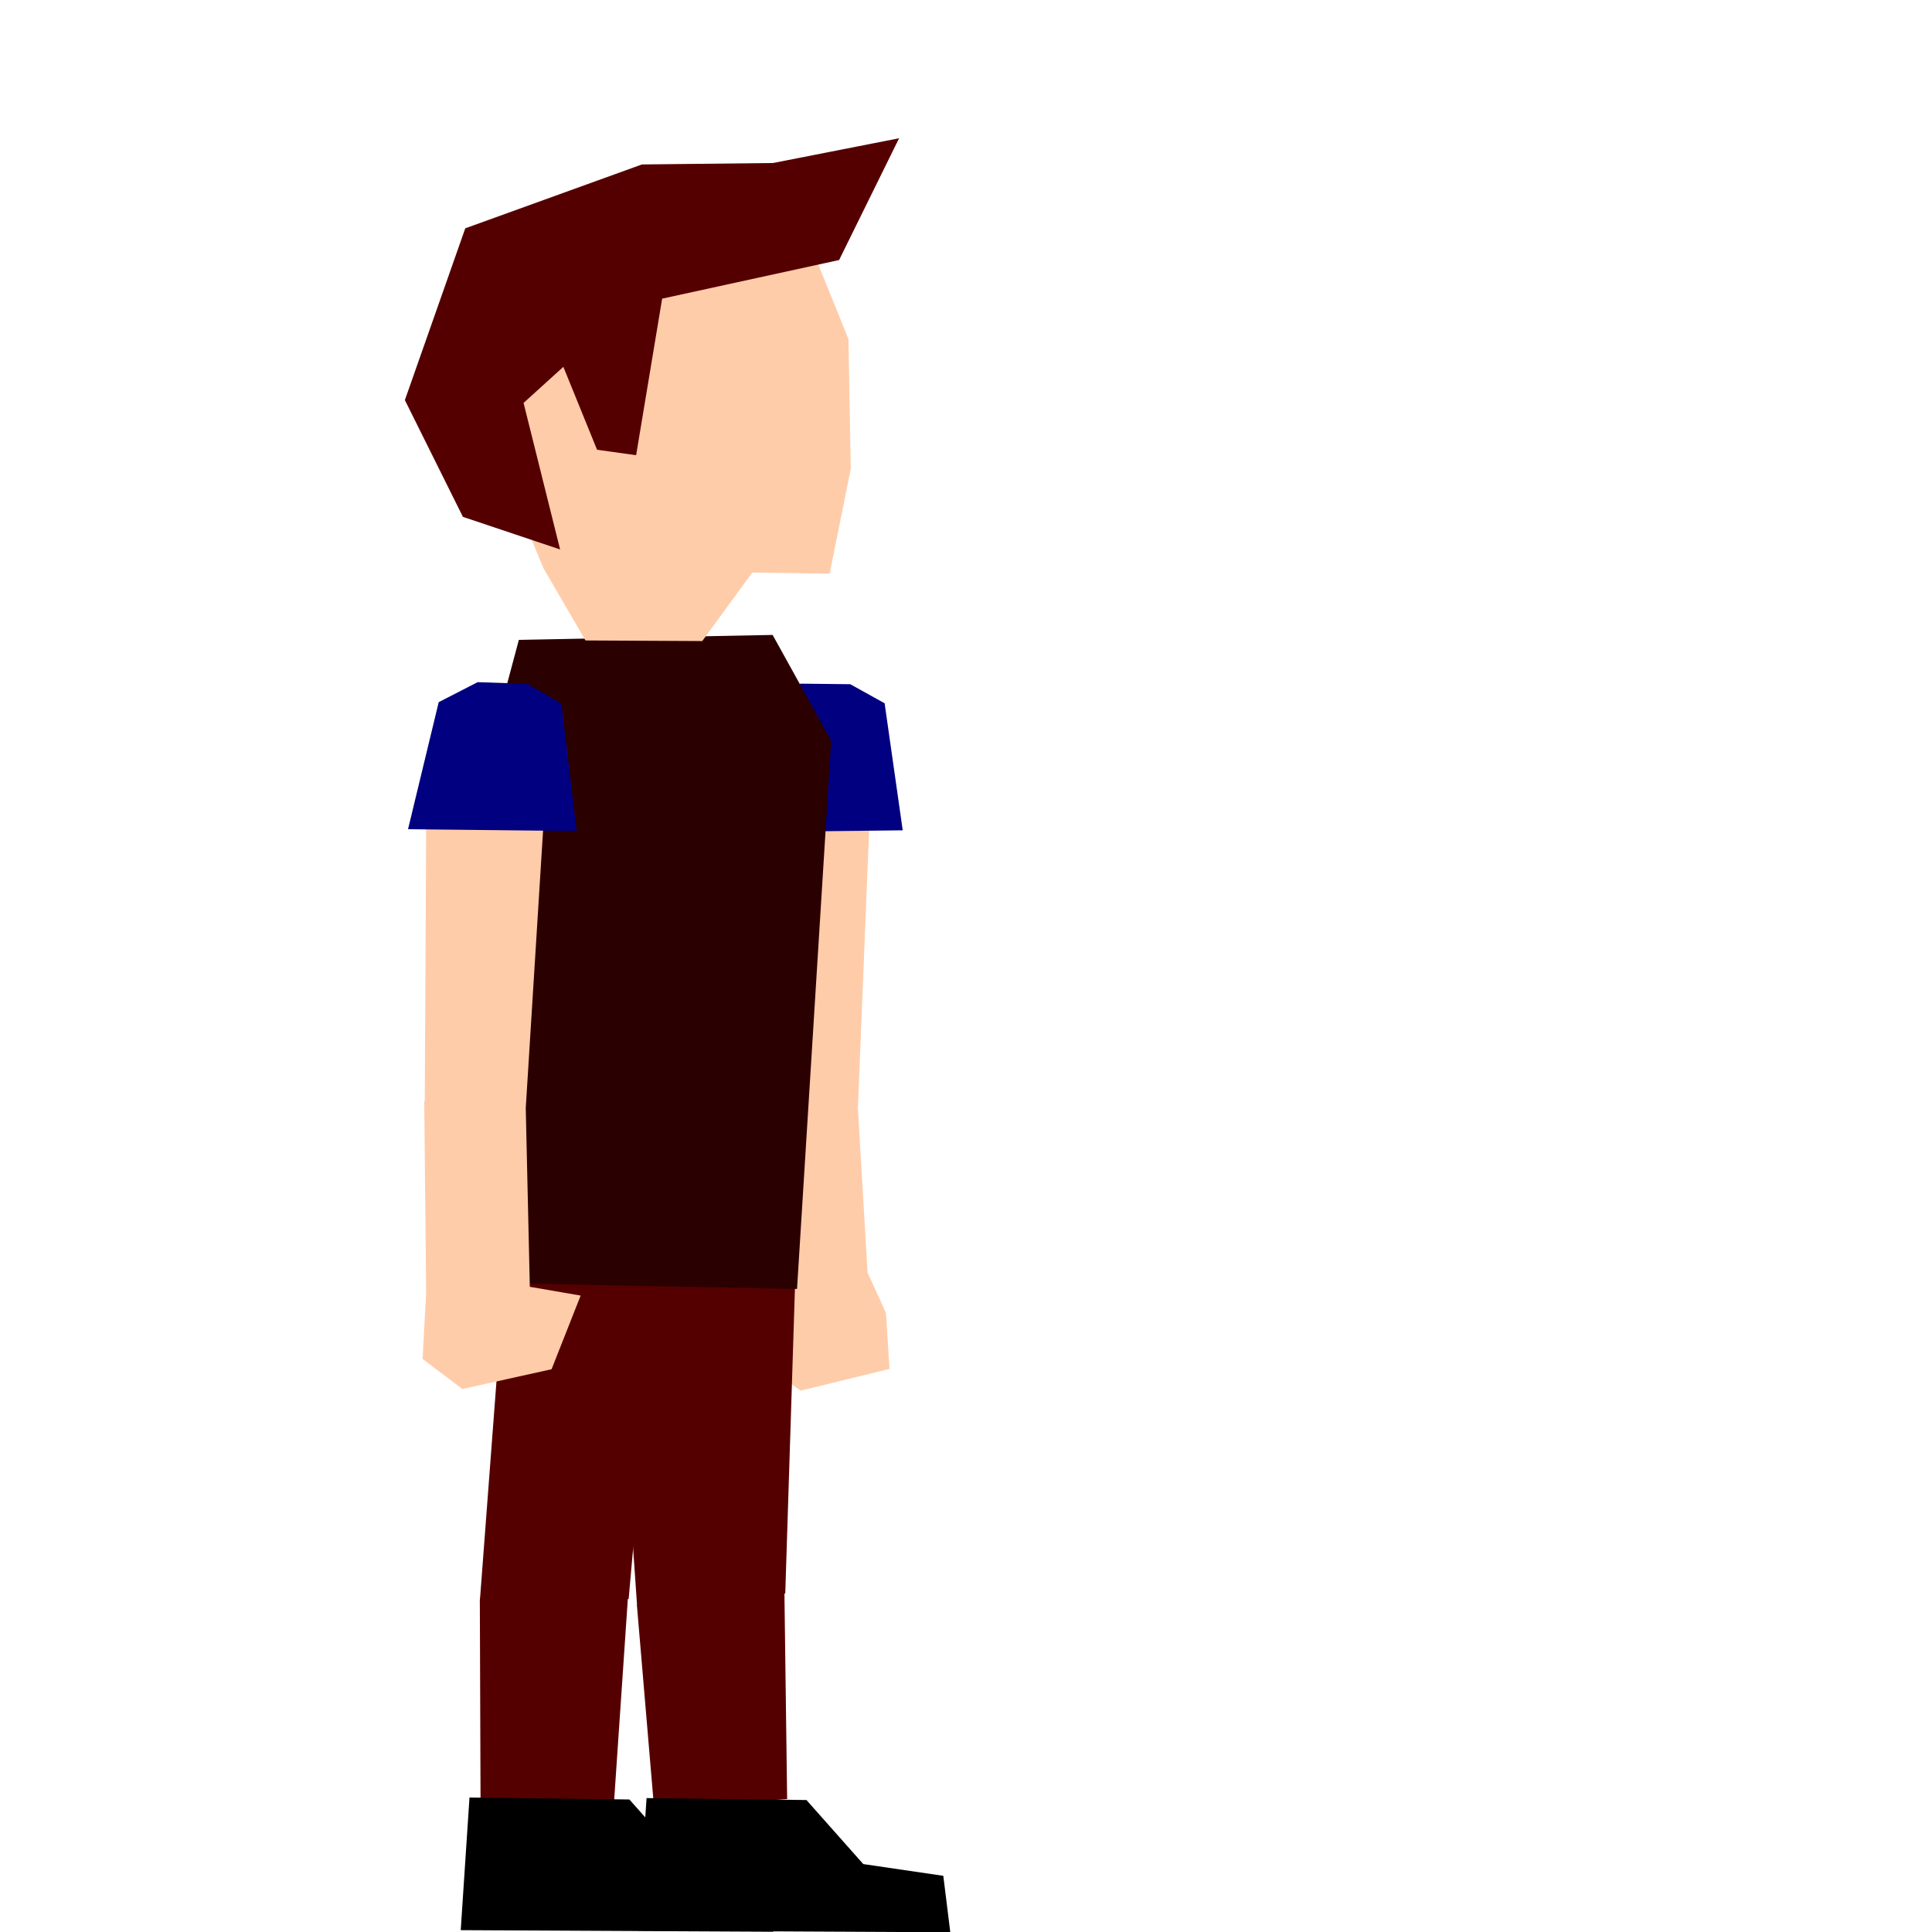
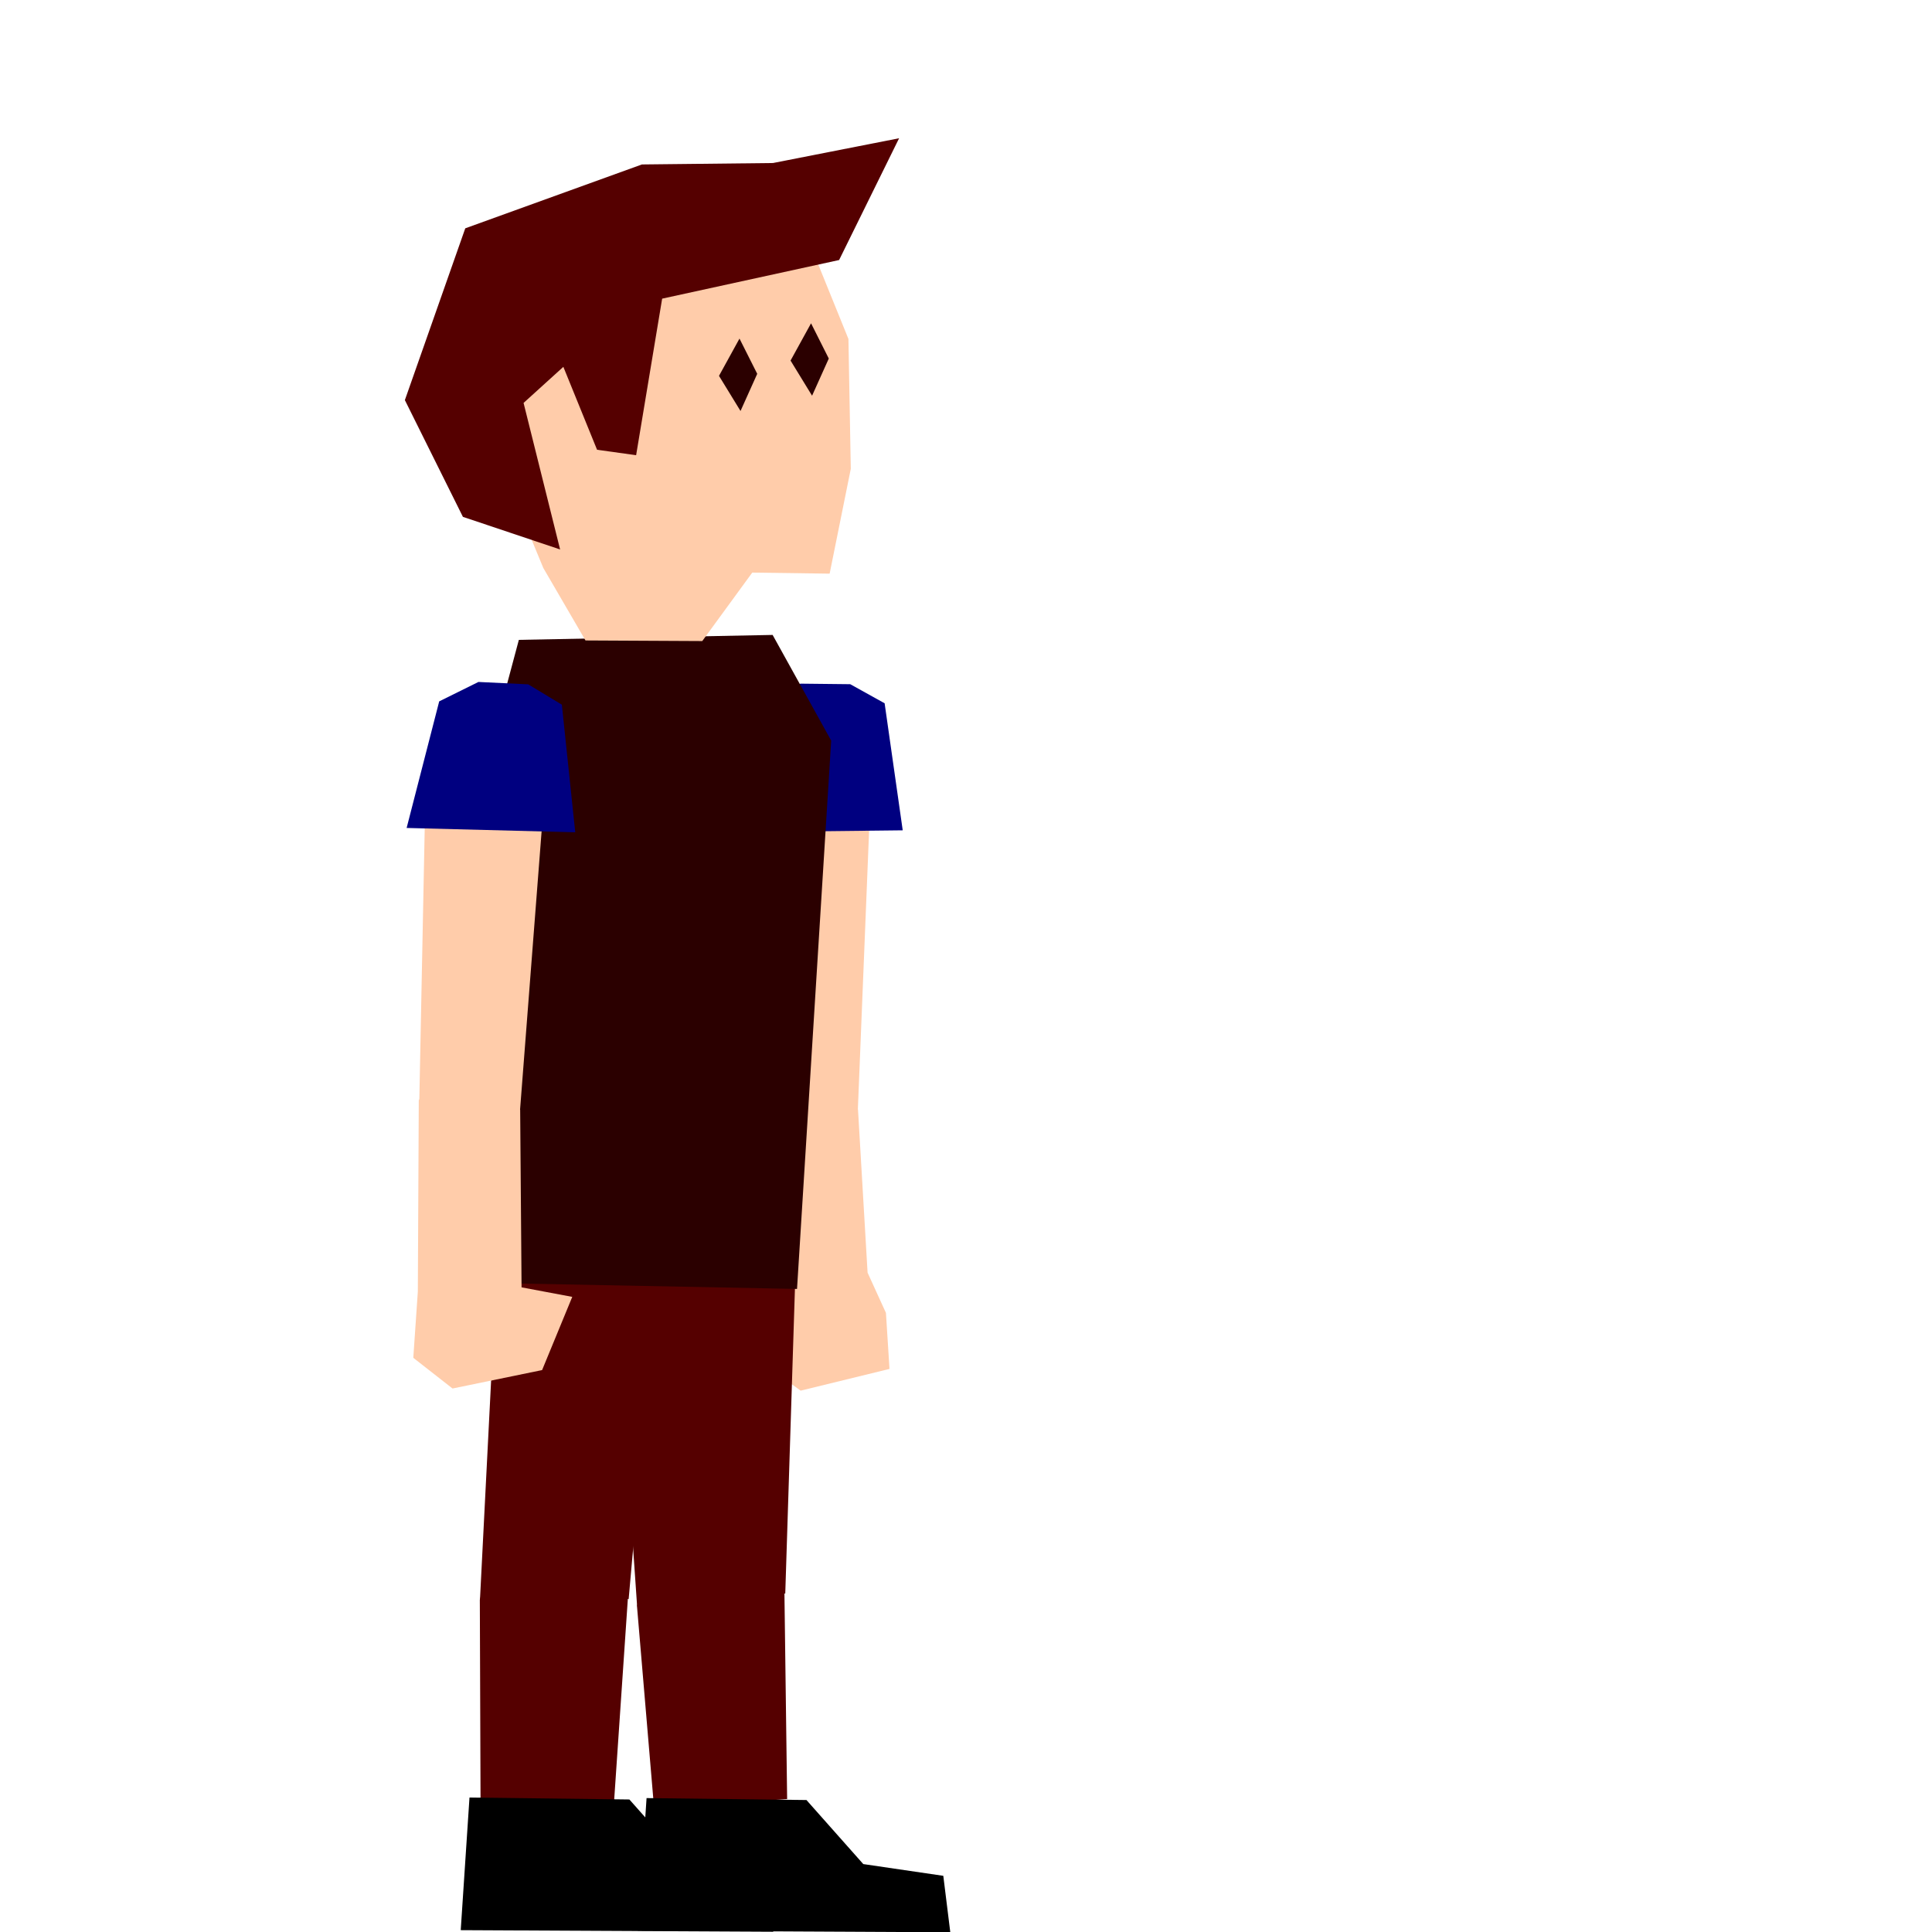
<svg xmlns="http://www.w3.org/2000/svg" id="svg10609" version="1.1" viewBox="0 0 100 100" height="100mm" width="100mm">
  <defs id="defs10606" />
  <g id="layer1">
    <path style="fill:#ffccaa;fill-opacity:1;stroke:none;stroke-width:1.036;stroke-opacity:1" d="m 39.188,58.053 5.214,-0.608 0.598,-14.837 -5.955,-0.035" id="leftArm2">
      </path>
    <path style="fill:#ffccaa;fill-opacity:1;stroke:none;stroke-width:1.036;stroke-opacity:1" d="m 39.461,67.037 -0.108,3.43 2.089,1.513 4.598,-1.125 -0.184,-2.9 -0.95,-2.083 -0.496,-8.438 -2.737,-2.37 -2.526,2.068" id="leftArm3">
      </path>
    <path style="fill:#000080;fill-opacity:1;stroke:none;stroke-width:1.036;stroke-opacity:1" d="m 39.438,36.465 -1.443,6.61 8.73,-0.098 -0.937,-6.575 -1.78,-0.988 -2.579,-0.028 -1.993,1.079" id="leftArm1">
      </path>
-     <path style="fill:#550000;stroke-width:0.265" d="m 26.129,66.434 3.461,5.588 8.086,-0.082 3.39,-5.516 z" id="pantsTop">
+     <path style="fill:#550000;stroke-width:0.265" d="m 26.078,66.055 4.607,5.815 5.472,0.042 4.909,-5.489 z" id="pantsTop">
      </path>
    <path style="fill:#550000;stroke-width:0.265" d="M 31.749,65.351 32.977,83.138 40.645,82.483 41.211,64.649 Z" id="rightLeg1">
      </path>
    <path style="fill:#550000;stroke-width:0.265" d="m 33.97,78.198 -0.999,4.945 0.887,10.467 6.884,-0.493 -0.139,-10.599 -1.519,-4.864 z" id="rightLeg2">
      </path>
    <path style="fill:#000000;stroke-width:0.265" d="m 33.466,93.069 -0.454,6.864 16.175,0.081 -0.362,-2.922 -4.142,-0.608 -2.941,-3.315 z" id="rightLeg3">
      </path>
-     <path style="fill:#550000;stroke-width:0.265" d="m 26.122,65.89 -1.28,16.91 7.696,-0.032 1.469,-16.553" id="leftLeg1">
+     <path style="fill:#550000;stroke-width:0.265" d="m 28.997,62.384 -3.32,4.022 -0.834,16.394 7.696,-0.032 1.469,-16.553" id="leftLeg1">
      </path>
    <path style="fill:#550000;stroke-width:0.265" d="m 26.231,77.957 -1.395,4.848 0.037,10.505 6.902,0.066 0.719,-10.575 -1.12,-4.971 z" id="leftLeg2">
      </path>
    <path style="fill:#000000;stroke-width:0.265" d="m 24.301,93.041 -0.454,6.864 16.175,0.081 -0.362,-2.922 -4.142,-0.608 -2.941,-3.315 z" id="leftLeg3">
      </path>
    <path style="fill:#2b0000;stroke:none;stroke-width:1.036;stroke-opacity:1" d="m 41.254,66.715 1.768,-28.38 -3.031,-5.471 -13.135,0.255 -3.169,11.852 1.279,21.427" id="body" />
-     <path style="fill:#ffccaa;fill-opacity:1;stroke:none;stroke-width:1.036;stroke-opacity:1" d="m 21.982,57.923 5.226,-0.493 0.925,-14.821 -6.073,-0.159" id="rightArm2">
+     <path style="fill:#ffccaa;fill-opacity:1;stroke:none;stroke-width:1.036;stroke-opacity:1" d="m 21.685,57.868 2.226,1.885 3.006,-2.3 1.146,-14.805 -6.07,-0.249" id="rightArm2">
      </path>
-     <path style="fill:#ffccaa;fill-opacity:1;stroke:none;stroke-width:1.036;stroke-opacity:1" d="m 22.057,66.91 -0.184,3.427 2.055,1.558 4.621,-1.024 1.505,-3.812 -2.631,-0.454 -0.209,-9.188 -2.684,-2.43 -2.571,2.012" id="rightArm3">
+     <path style="fill:#ffccaa;fill-opacity:1;stroke:none;stroke-width:1.036;stroke-opacity:1" d="m 21.627,66.856 -0.235,3.424 2.031,1.589 4.636,-0.954 1.561,-3.789 -2.624,-0.493 -0.072,-9.19 -3.337,-3.035 -1.911,2.539" id="rightArm3">
      </path>
    <path style="fill:#ffccaa;fill-opacity:1;stroke:none;stroke-width:1.036;stroke-opacity:1" d="m 41.856,12.463 -16.203,-0.794 0.078,11.949 2.39,5.779 2.184,3.753 6.044,0.031 2.588,-3.544 4.005,0.055 1.095,-5.427 -0.122,-6.72" id="face">
      </path>
-     <path style="fill:#000080;fill-opacity:1;stroke:none;stroke-width:1.036;stroke-opacity:1" d="m 22.707,36.345 -1.588,6.576 8.73,0.094 -0.792,-6.594 -1.758,-1.027 -2.577,-0.085 -2.016,1.035" id="rightArm1">
+     <path style="fill:#000080;fill-opacity:1;stroke:none;stroke-width:1.036;stroke-opacity:1" d="m 22.733,36.303 -1.686,6.552 8.728,0.224 -0.693,-6.605 -1.742,-1.053 -2.576,-0.123 -2.031,1.005" id="rightArm1">
      </path>
    <path style="fill:#550000;stroke-width:0.299" d="m 33.226,8.512 -9.144,3.306 -3.126,8.891 3.004,6.043 5.031,1.688 -1.891,-7.585 2.059,-1.867 1.745,4.292 2.022,0.281 1.347,-8.103 9.159,-1.999 3.105,-6.303 -6.528,1.282 z" id="hair">
      </path>
+     <path style="fill:#2b0000;stroke-width:0.211" d="m 38.276,17.525 -1.061,1.929 1.114,1.819 0.865,-1.924 z" id="rightEye">
+       </path>
+     <path style="fill:#2b0000;stroke-width:0.211" d="m 41.98,16.734 -1.061,1.929 1.114,1.819 0.865,-1.924 z" id="leftEye">
+       </path>
  </g>
</svg>
